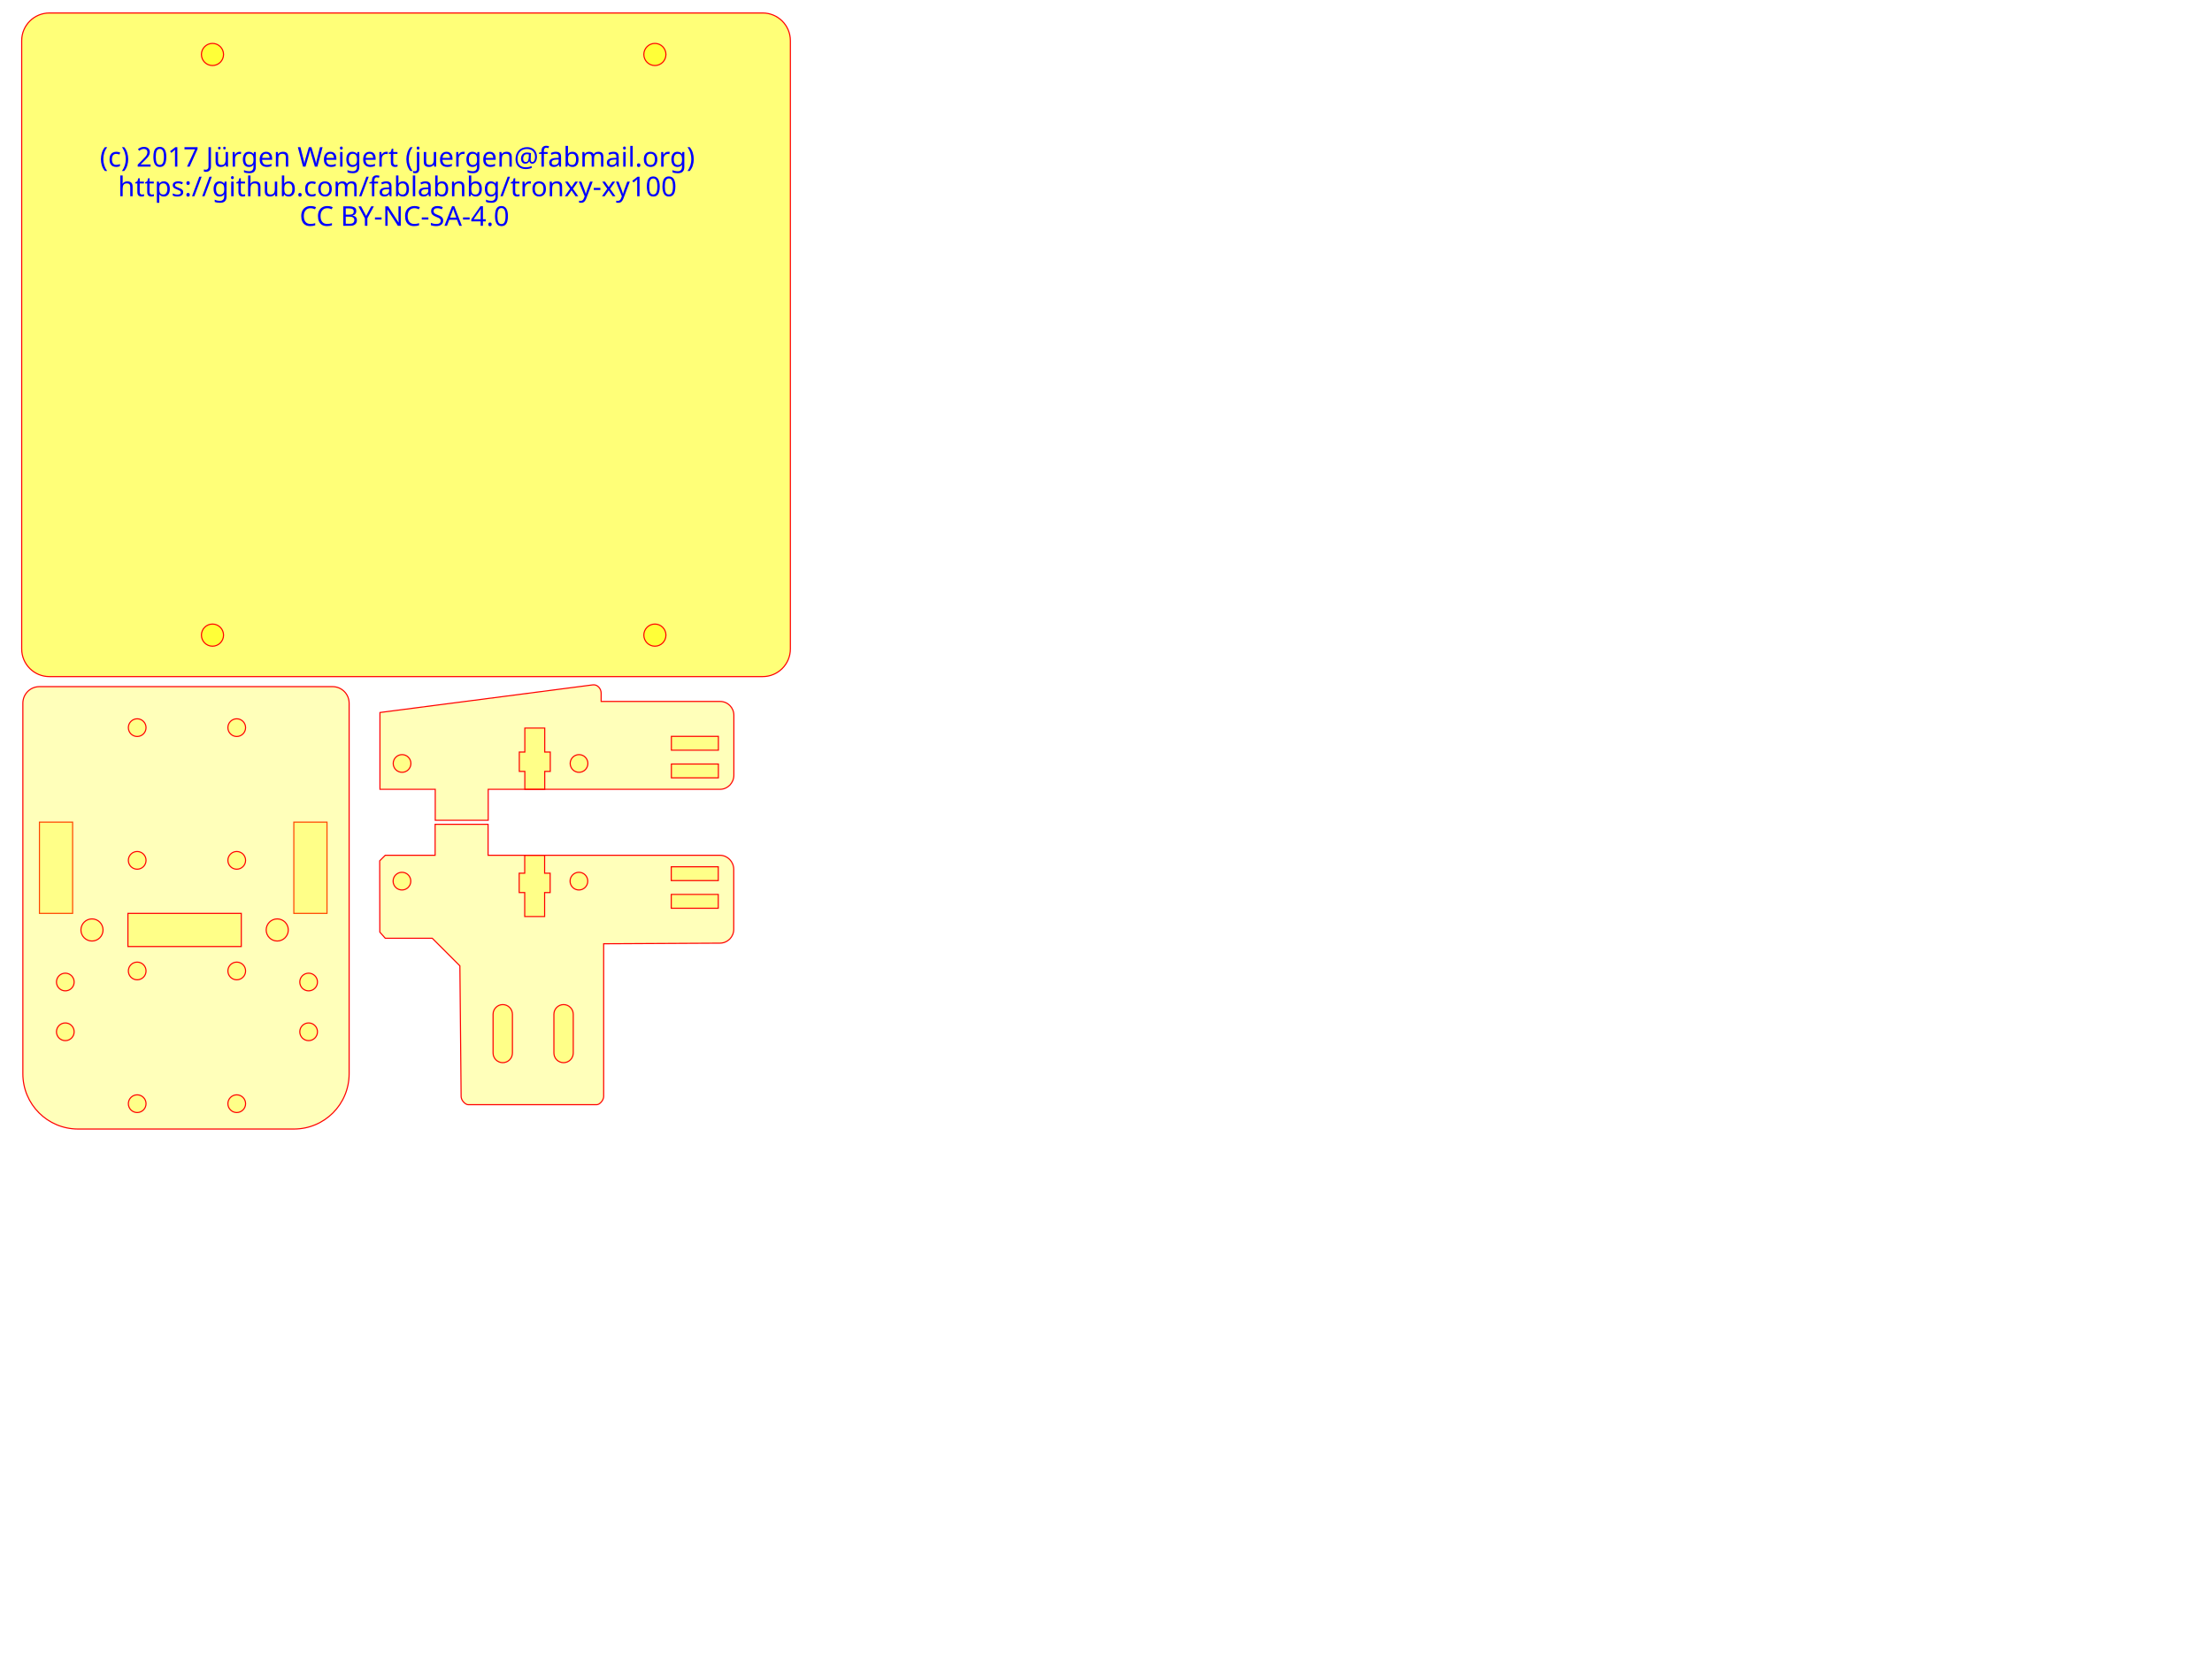
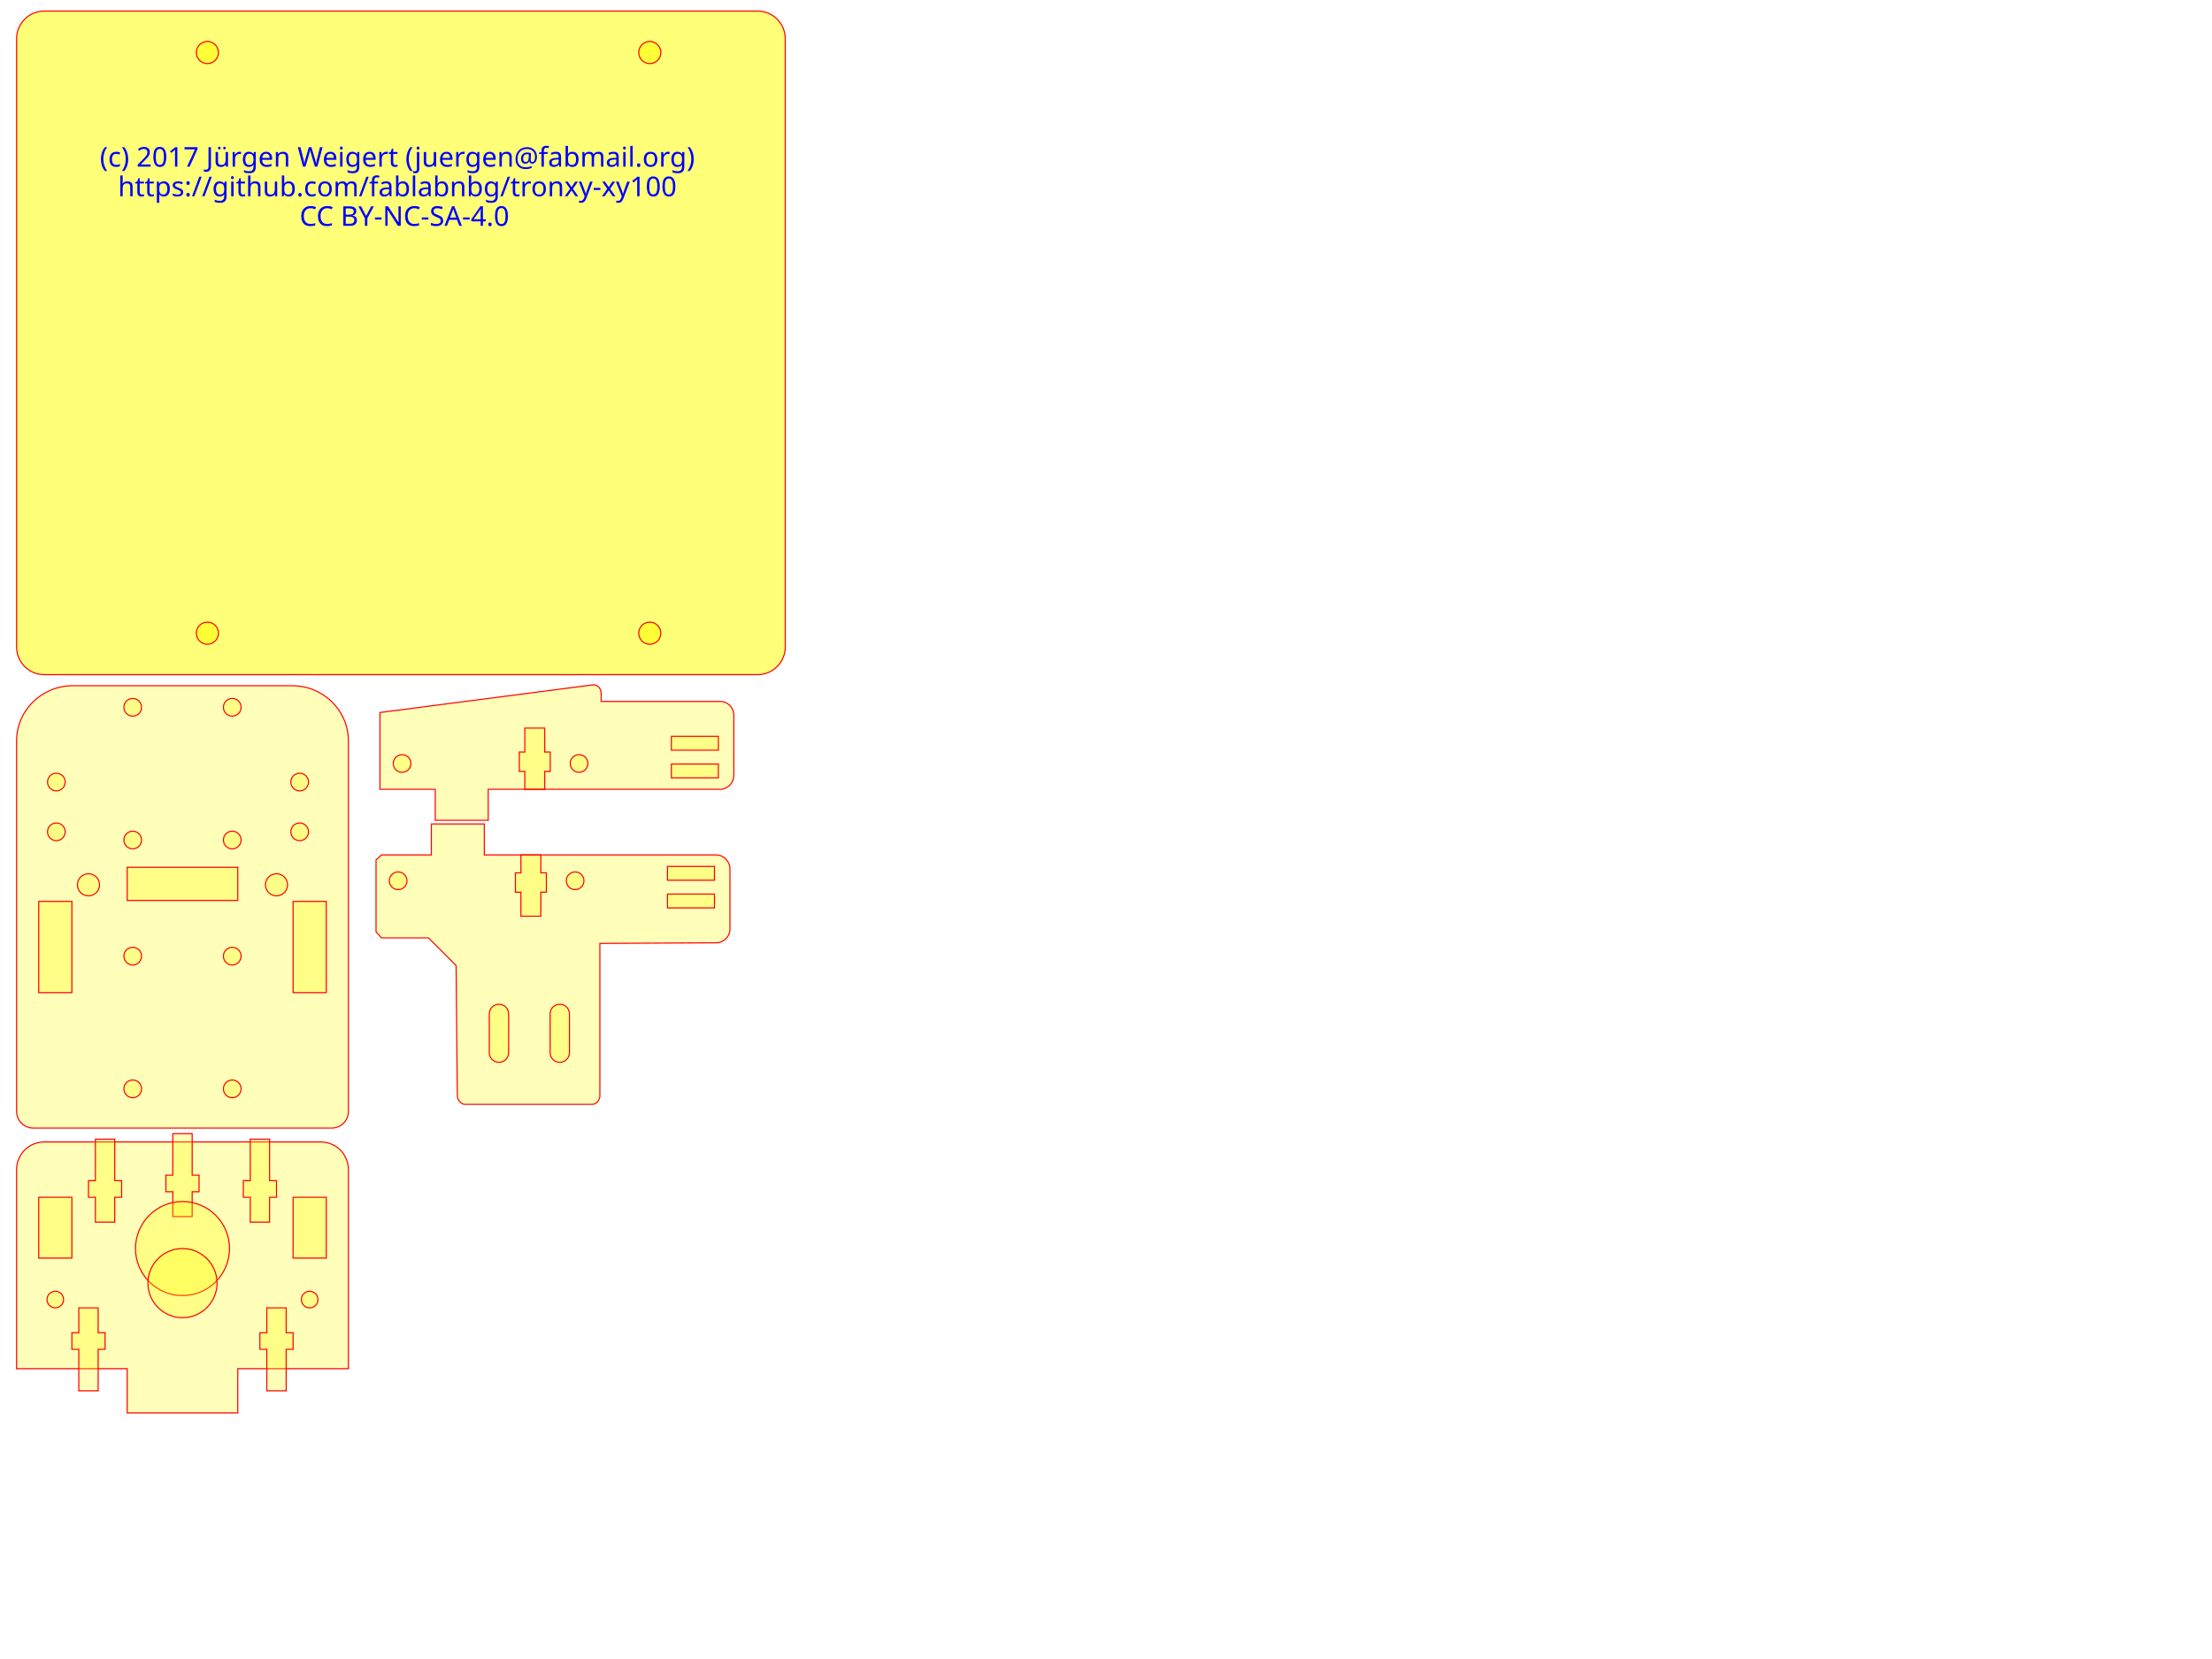
<svg xmlns="http://www.w3.org/2000/svg" version="1.1" id="svg2" width="400mm" height="300mm" viewBox="0 0 1511.811 1133.858">
  <defs id="defs6">
    <clipPath id="clipPath29" clipPathUnits="userSpaceOnUse">
      <rect y="21.338" x="8.298" height="387.634" width="482.468" id="rect31" style="opacity:1;fill:#ffff00;fill-opacity:0.531;stroke:#0000ff;stroke-width:0.756;stroke-linecap:square;stroke-linejoin:miter;stroke-miterlimit:4;stroke-dasharray:none;stroke-opacity:1" />
    </clipPath>
    <clipPath id="clipPath29-1" clipPathUnits="userSpaceOnUse">
      <rect y="21.338" x="8.298" height="387.634" width="482.468" id="rect31-2" style="opacity:1;fill:#ffff00;fill-opacity:0.531;stroke:#0000ff;stroke-width:0.756;stroke-linecap:square;stroke-linejoin:miter;stroke-miterlimit:4;stroke-dasharray:none;stroke-opacity:1" />
    </clipPath>
    <clipPath clipPathUnits="userSpaceOnUse" id="clipPath29-5">
      <rect style="opacity:1;fill:#ffff00;fill-opacity:0.531;stroke:#0000ff;stroke-width:0.756;stroke-linecap:square;stroke-linejoin:miter;stroke-miterlimit:4;stroke-dasharray:none;stroke-opacity:1" id="rect31-3" width="482.468" height="387.634" x="8.298" y="21.338" />
    </clipPath>
    <clipPath id="clipPath29-6" clipPathUnits="userSpaceOnUse">
      <rect y="21.338" x="8.298" height="387.634" width="482.468" id="rect31-26" style="opacity:1;fill:#ffff00;fill-opacity:0.531;stroke:#0000ff;stroke-width:0.756;stroke-linecap:square;stroke-linejoin:miter;stroke-miterlimit:4;stroke-dasharray:none;stroke-opacity:1" />
    </clipPath>
    <clipPath clipPathUnits="userSpaceOnUse" id="clipPath29-5-1">
      <rect style="opacity:1;fill:#ffff00;fill-opacity:0.531;stroke:#0000ff;stroke-width:0.756;stroke-linecap:square;stroke-linejoin:miter;stroke-miterlimit:4;stroke-dasharray:none;stroke-opacity:1" id="rect31-3-8" width="482.468" height="387.634" x="8.298" y="21.338" />
    </clipPath>
    <clipPath id="clipPath29-7" clipPathUnits="userSpaceOnUse">
      <rect y="21.338" x="8.298" height="387.634" width="482.468" id="rect31-5" style="opacity:1;fill:#ffff00;fill-opacity:0.531;stroke:#0000ff;stroke-width:0.756;stroke-linecap:square;stroke-linejoin:miter;stroke-miterlimit:4;stroke-dasharray:none;stroke-opacity:1" />
    </clipPath>
    <clipPath id="clipPath29-4" clipPathUnits="userSpaceOnUse">
      <rect y="21.338" x="8.298" height="387.634" width="482.468" id="rect31-7" style="opacity:1;fill:#ffff00;fill-opacity:0.531;stroke:#0000ff;stroke-width:0.756;stroke-linecap:square;stroke-linejoin:miter;stroke-miterlimit:4;stroke-dasharray:none;stroke-opacity:1" />
    </clipPath>
    <clipPath clipPathUnits="userSpaceOnUse" id="clipPath29-5-8">
      <rect style="opacity:1;fill:#ffff00;fill-opacity:0.531;stroke:#0000ff;stroke-width:0.756;stroke-linecap:square;stroke-linejoin:miter;stroke-miterlimit:4;stroke-dasharray:none;stroke-opacity:1" id="rect31-3-4" width="482.468" height="387.634" x="8.298" y="21.338" />
    </clipPath>
  </defs>
-   <g id="g7717" transform="translate(-4.070752,-429.8464)">
+   <g id="g7717" transform="translate(-7.559056,-431.166)">
    <g id="g976">
      <rect style="opacity:1;fill:#ffff00;fill-opacity:0.531;stroke:#ff0000;stroke-width:0.756;stroke-linecap:square;stroke-linejoin:miter;stroke-miterlimit:4;stroke-dasharray:none;stroke-opacity:1" id="rect959" width="525.354" height="453.543" x="18.898" y="438.725" ry="18.898" rx="18.898" />
      <circle style="opacity:1;fill:#ffff00;fill-opacity:0.531;stroke:#ff0000;stroke-width:0.756;stroke-linecap:square;stroke-linejoin:miter;stroke-miterlimit:4;stroke-dasharray:none;stroke-opacity:1" id="path961" cx="451.654" cy="863.922" r="7.559" />
      <circle r="7.559" cy="863.922" cx="149.291" id="circle963" style="opacity:1;fill:#ffff00;fill-opacity:0.531;stroke:#ff0000;stroke-width:0.756;stroke-linecap:square;stroke-linejoin:miter;stroke-miterlimit:4;stroke-dasharray:none;stroke-opacity:1" />
      <circle r="7.559" cy="467.071" cx="451.654" id="circle967" style="opacity:1;fill:#ffff00;fill-opacity:0.531;stroke:#ff0000;stroke-width:0.756;stroke-linecap:square;stroke-linejoin:miter;stroke-miterlimit:4;stroke-dasharray:none;stroke-opacity:1" />
      <circle style="opacity:1;fill:#ffff00;fill-opacity:0.531;stroke:#ff0000;stroke-width:0.756;stroke-linecap:square;stroke-linejoin:miter;stroke-miterlimit:4;stroke-dasharray:none;stroke-opacity:1" id="circle969" cx="149.291" cy="467.071" r="7.559" />
    </g>
  </g>
  <text xml:space="preserve" style="font-style:normal;font-weight:normal;font-size:18.667px;line-height:20.22px;font-family:sans-serif;text-align:center;letter-spacing:0px;word-spacing:0px;text-anchor:middle;fill:#0000ff;fill-opacity:1;stroke:none;stroke-width:1px;stroke-linecap:butt;stroke-linejoin:miter;stroke-opacity:1" x="283.691" y="113.904" id="text9156">
    <tspan id="tspan9154" x="283.691" y="113.904">(c) 2017 Jürgen Weigert (juergen@fabmail.org)</tspan>
    <tspan x="283.691" y="134.125" id="tspan9158">https://github.com/fablabnbg/tronxy-xy100</tspan>
    <tspan x="283.691" y="154.345" id="tspan9160">CC BY-NC-SA-4.0</tspan>
  </text>
-   <g id="g5130" transform="rotate(-180,364.9775,399.204)">
-     <rect y="174.158" x="506.457" height="62.362" width="22.677" id="rect5073" style="opacity:1;fill:#ffff00;fill-opacity:0.271;stroke:#ff0000;stroke-width:0.756;stroke-linecap:square;stroke-linejoin:miter;stroke-miterlimit:4;stroke-dasharray:none;stroke-opacity:1" />
-     <rect style="opacity:1;fill:#ffff00;fill-opacity:0.271;stroke:#ff0000;stroke-width:0.756;stroke-linecap:square;stroke-linejoin:miter;stroke-miterlimit:4;stroke-dasharray:none;stroke-opacity:1" id="rect5075" width="22.677" height="62.362" x="680.315" y="174.158" />
-     <path id="rect5079" d="m 529.135,26.756 c -20.939,0 -37.797,16.858 -37.797,37.797 v 30.234 34.018 188.976 c 0,6.282 5.058,11.338 11.34,11.338 h 200.314 c 6.282,0 11.338,-5.056 11.338,-11.338 V 128.805 94.787 64.553 c 0,-20.939 -16.856,-37.797 -37.795,-37.797 z" style="opacity:1;fill:#ffff00;fill-opacity:0.271;stroke:#ff0000;stroke-width:0.756;stroke-linecap:square;stroke-linejoin:miter;stroke-miterlimit:4;stroke-dasharray:none;stroke-opacity:1" />
-     <rect transform="rotate(90)" y="-642.52" x="151.481" height="77.48" width="22.677" id="rect5077" style="opacity:1;fill:#ffff00;fill-opacity:0.271;stroke:#ff0000;stroke-width:0.756;stroke-linecap:square;stroke-linejoin:miter;stroke-miterlimit:4;stroke-dasharray:none;stroke-opacity:1" />
-     <circle r="6.047" cy="44.09" cx="568.156" id="path5084" style="opacity:1;fill:#ffff00;fill-opacity:0.271;stroke:#ff0000;stroke-width:0.756;stroke-linecap:square;stroke-linejoin:miter;stroke-miterlimit:4;stroke-dasharray:none;stroke-opacity:1" />
-     <circle style="opacity:1;fill:#ffff00;fill-opacity:0.271;stroke:#ff0000;stroke-width:0.756;stroke-linecap:square;stroke-linejoin:miter;stroke-miterlimit:4;stroke-dasharray:none;stroke-opacity:1" id="circle5086" cx="636.187" cy="44.09" r="6.047" />
-     <circle r="6.047" cy="134.799" cx="636.187" id="circle5088" style="opacity:1;fill:#ffff00;fill-opacity:0.271;stroke:#ff0000;stroke-width:0.756;stroke-linecap:square;stroke-linejoin:miter;stroke-miterlimit:4;stroke-dasharray:none;stroke-opacity:1" />
-     <circle style="opacity:1;fill:#ffff00;fill-opacity:0.271;stroke:#ff0000;stroke-width:0.756;stroke-linecap:square;stroke-linejoin:miter;stroke-miterlimit:4;stroke-dasharray:none;stroke-opacity:1" id="circle5090" cx="568.156" cy="134.799" r="6.047" />
-     <circle r="6.047" cy="210.389" cx="568.156" id="circle5092" style="opacity:1;fill:#ffff00;fill-opacity:0.271;stroke:#ff0000;stroke-width:0.756;stroke-linecap:square;stroke-linejoin:miter;stroke-miterlimit:4;stroke-dasharray:none;stroke-opacity:1" />
-     <circle style="opacity:1;fill:#ffff00;fill-opacity:0.271;stroke:#ff0000;stroke-width:0.756;stroke-linecap:square;stroke-linejoin:miter;stroke-miterlimit:4;stroke-dasharray:none;stroke-opacity:1" id="circle5094" cx="636.187" cy="210.389" r="6.047" />
-     <circle r="6.047" cy="301.098" cx="636.187" id="circle5096" style="opacity:1;fill:#ffff00;fill-opacity:0.271;stroke:#ff0000;stroke-width:0.756;stroke-linecap:square;stroke-linejoin:miter;stroke-miterlimit:4;stroke-dasharray:none;stroke-opacity:1" />
-     <circle style="opacity:1;fill:#ffff00;fill-opacity:0.271;stroke:#ff0000;stroke-width:0.756;stroke-linecap:square;stroke-linejoin:miter;stroke-miterlimit:4;stroke-dasharray:none;stroke-opacity:1" id="circle5098" cx="568.156" cy="301.098" r="6.047" />
+   <g id="g5130" transform="translate(-480.506,441.2771)">
+     <path id="rect5079" d="m 530.282,27.384 c -21.293,0 -38.438,16.858 -38.438,37.797 v 30.234 34.018 188.976 c 0,6.282 5.144,11.338 11.532,11.338 h 203.71 c 6.388,0 11.53,-5.056 11.53,-11.338 V 129.433 95.415 65.181 c 0,-20.939 -17.142,-37.797 -38.436,-37.797 z" style="opacity:1;fill:#ffff00;fill-opacity:0.271;stroke:#ff0000;stroke-width:0.756;stroke-linecap:square;stroke-linejoin:miter;stroke-miterlimit:4;stroke-dasharray:none;stroke-opacity:1" />
+     <rect y="174.786" x="506.963" height="62.362" width="22.677" id="rect5073" style="opacity:1;fill:#ffff00;fill-opacity:0.271;stroke:#ff0000;stroke-width:0.756;stroke-linecap:square;stroke-linejoin:miter;stroke-miterlimit:4;stroke-dasharray:none;stroke-opacity:1" />
+     <rect style="opacity:1;fill:#ffff00;fill-opacity:0.271;stroke:#ff0000;stroke-width:0.756;stroke-linecap:square;stroke-linejoin:miter;stroke-miterlimit:4;stroke-dasharray:none;stroke-opacity:1" id="rect5075" width="22.677" height="62.362" x="680.821" y="174.786" />
+     <rect transform="rotate(90)" y="-643.026" x="151.481" height="75.591" width="22.677" id="rect5077" style="opacity:1;fill:#ffff00;fill-opacity:0.271;stroke:#ff0000;stroke-width:0.756;stroke-linecap:square;stroke-linejoin:miter;stroke-miterlimit:4;stroke-dasharray:none;stroke-opacity:1" />
+     <g id="g5636" transform="translate(3.059159,-1.965778)">
+       <circle style="opacity:1;fill:#ffff00;fill-opacity:0.271;stroke:#ff0000;stroke-width:0.756;stroke-linecap:square;stroke-linejoin:miter;stroke-miterlimit:4;stroke-dasharray:none;stroke-opacity:1" id="path5084" cx="568.156" cy="44.09" r="6.047" />
+       <circle r="6.047" cy="44.09" cx="636.187" id="circle5086" style="opacity:1;fill:#ffff00;fill-opacity:0.271;stroke:#ff0000;stroke-width:0.756;stroke-linecap:square;stroke-linejoin:miter;stroke-miterlimit:4;stroke-dasharray:none;stroke-opacity:1" />
+       <circle style="opacity:1;fill:#ffff00;fill-opacity:0.271;stroke:#ff0000;stroke-width:0.756;stroke-linecap:square;stroke-linejoin:miter;stroke-miterlimit:4;stroke-dasharray:none;stroke-opacity:1" id="circle5088" cx="636.187" cy="134.799" r="6.047" />
+       <circle r="6.047" cy="134.799" cx="568.156" id="circle5090" style="opacity:1;fill:#ffff00;fill-opacity:0.271;stroke:#ff0000;stroke-width:0.756;stroke-linecap:square;stroke-linejoin:miter;stroke-miterlimit:4;stroke-dasharray:none;stroke-opacity:1" />
+     </g>
+     <g id="g5630" transform="translate(3.059159,1.813752)">
+       <circle style="opacity:1;fill:#ffff00;fill-opacity:0.271;stroke:#ff0000;stroke-width:0.756;stroke-linecap:square;stroke-linejoin:miter;stroke-miterlimit:4;stroke-dasharray:none;stroke-opacity:1" id="circle5092" cx="568.156" cy="210.389" r="6.047" />
+       <circle r="6.047" cy="210.389" cx="636.187" id="circle5094" style="opacity:1;fill:#ffff00;fill-opacity:0.271;stroke:#ff0000;stroke-width:0.756;stroke-linecap:square;stroke-linejoin:miter;stroke-miterlimit:4;stroke-dasharray:none;stroke-opacity:1" />
+       <circle style="opacity:1;fill:#ffff00;fill-opacity:0.271;stroke:#ff0000;stroke-width:0.756;stroke-linecap:square;stroke-linejoin:miter;stroke-miterlimit:4;stroke-dasharray:none;stroke-opacity:1" id="circle5096" cx="636.187" cy="301.098" r="6.047" />
+       <circle r="6.047" cy="301.098" cx="568.156" id="circle5098" style="opacity:1;fill:#ffff00;fill-opacity:0.271;stroke:#ff0000;stroke-width:0.756;stroke-linecap:square;stroke-linejoin:miter;stroke-miterlimit:4;stroke-dasharray:none;stroke-opacity:1" />
+     </g>
    <circle r="6.047" cy="93.224" cx="519.022" id="circle5100" style="opacity:1;fill:#ffff00;fill-opacity:0.271;stroke:#ff0000;stroke-width:0.756;stroke-linecap:square;stroke-linejoin:miter;stroke-miterlimit:4;stroke-dasharray:none;stroke-opacity:1" />
    <circle style="opacity:1;fill:#ffff00;fill-opacity:0.271;stroke:#ff0000;stroke-width:0.756;stroke-linecap:square;stroke-linejoin:miter;stroke-miterlimit:4;stroke-dasharray:none;stroke-opacity:1" id="circle5102" cx="519.022" cy="127.24" r="6.047" />
    <circle r="6.047" cy="127.24" cx="685.321" id="circle5104" style="opacity:1;fill:#ffff00;fill-opacity:0.271;stroke:#ff0000;stroke-width:0.756;stroke-linecap:square;stroke-linejoin:miter;stroke-miterlimit:4;stroke-dasharray:none;stroke-opacity:1" />
    <circle style="opacity:1;fill:#ffff00;fill-opacity:0.271;stroke:#ff0000;stroke-width:0.756;stroke-linecap:square;stroke-linejoin:miter;stroke-miterlimit:4;stroke-dasharray:none;stroke-opacity:1" id="circle5106" cx="685.321" cy="93.224" r="6.047" />
-     <circle r="7.559" cy="162.82" cx="540.473" id="path5108" style="opacity:1;fill:#ffff00;fill-opacity:0.271;stroke:#ff0000;stroke-width:0.756;stroke-linecap:square;stroke-linejoin:miter;stroke-miterlimit:4;stroke-dasharray:none;stroke-opacity:1" />
-     <circle style="opacity:1;fill:#ffff00;fill-opacity:0.271;stroke:#ff0000;stroke-width:0.756;stroke-linecap:square;stroke-linejoin:miter;stroke-miterlimit:4;stroke-dasharray:none;stroke-opacity:1" id="circle5110" cx="667.087" cy="162.82" r="7.559" />
+     <circle r="7.559" cy="163.447" cx="540.979" id="path5108" style="opacity:1;fill:#ffff00;fill-opacity:0.271;stroke:#ff0000;stroke-width:0.756;stroke-linecap:square;stroke-linejoin:miter;stroke-miterlimit:4;stroke-dasharray:none;stroke-opacity:1" />
+     <circle style="opacity:1;fill:#ffff00;fill-opacity:0.271;stroke:#ff0000;stroke-width:0.756;stroke-linecap:square;stroke-linejoin:miter;stroke-miterlimit:4;stroke-dasharray:none;stroke-opacity:1" id="circle5110" cx="669.482" cy="163.447" r="7.559" />
  </g>
  <g transform="rotate(90,61.6592,470.4457)" id="g4921-9">
    <path style="opacity:1;fill:#ffff00;fill-opacity:0.271;stroke:#ff0000;stroke-width:0.756;stroke-linecap:square;stroke-linejoin:miter;stroke-miterlimit:4;stroke-dasharray:none;stroke-opacity:1" d="m 130.673,39.984 c 0,-5.235 -4.403,-9.449 -9.638,-9.449 H 80.074 c -5.235,0 -9.475,4.215 -9.449,9.449 v 81.26 h -5.668 c -3.141,0 -6.074,2.555 -5.67,5.67 L 78.184,272.426 v 0 h 52.489 v -37.795 h 21.165 v -36.201 h -21.165 z" id="path4909-7" />
    <path style="opacity:1;fill:#ffff00;fill-opacity:0.271;stroke:#ff0000;stroke-width:0.756;stroke-linecap:square;stroke-linejoin:miter;stroke-miterlimit:4;stroke-dasharray:none;stroke-opacity:1" d="m 105.205,156.016 v 3.781 H 88.818 v 13.605 h 16.387 v 3.779 h 13.227 v -3.779 h 12.242 v -13.605 h -12.242 v -3.781 z" id="path4911-3" />
    <circle style="opacity:1;fill:#ffff00;fill-opacity:0.271;stroke:#ff0000;stroke-width:0.756;stroke-linecap:square;stroke-linejoin:miter;stroke-miterlimit:4;stroke-dasharray:none;stroke-opacity:1" id="circle4913-6" cx="113.008" cy="136.363" r="6.047" />
    <circle r="6.047" cy="257.308" cx="113.008" id="circle4915-1" style="opacity:1;fill:#ffff00;fill-opacity:0.271;stroke:#ff0000;stroke-width:0.756;stroke-linecap:square;stroke-linejoin:miter;stroke-miterlimit:4;stroke-dasharray:none;stroke-opacity:1" />
    <rect style="opacity:1;fill:#ffff00;fill-opacity:0.271;stroke:#ff0000;stroke-width:0.756;stroke-linecap:square;stroke-linejoin:miter;stroke-miterlimit:4;stroke-dasharray:none;stroke-opacity:1" id="rect4917-2" width="9.449" height="32.126" x="113.386" y="41.119" />
    <rect y="41.119" x="94.488" height="32.126" width="9.449" id="rect4919-9" style="opacity:1;fill:#ffff00;fill-opacity:0.271;stroke:#ff0000;stroke-width:0.756;stroke-linecap:square;stroke-linejoin:miter;stroke-miterlimit:4;stroke-dasharray:none;stroke-opacity:1" />
  </g>
-   <g id="g4985-1" transform="rotate(90,129.5984,423.129)">
+   <g id="g4985-1" transform="rotate(90,128.4235,421.7148)">
    <g transform="matrix(-1,0,0,1,421.6969,20.70467)" id="g4733-0">
-       <path style="opacity:1;fill:#ffff00;fill-opacity:0.271;stroke:#ff0000;stroke-width:0.756;stroke-linecap:square;stroke-linejoin:miter;stroke-miterlimit:4;stroke-dasharray:none;stroke-opacity:1" d="m -34.114,119.438 c -2.591,0 -5.669,2.656 -5.669,4.792 v 87.807 c 0,1.89 2.908,4.862 5.669,4.831 l 89.197,0.839 18.898,18.898 -10e-7,32.126 4.204,3.697 48.71,0.083 3.78,-3.78 1e-5,-34.098 h 21.165 v -36.201 h -21.165 l -3e-5,-158.445 c 0,-5.235 -4.403,-9.449 -9.638,-9.449 H 80.074 c -5.235,0 -9.421,4.215 -9.449,9.449 l -0.424,79.453 z" id="rect3902-6" />
+       <path style="opacity:1;fill:#ffff00;fill-opacity:0.271;stroke:#ff0000;stroke-width:0.756;stroke-linecap:square;stroke-linejoin:miter;stroke-miterlimit:4;stroke-dasharray:none;stroke-opacity:1" d="m -34.114,119.438 c -2.591,0 -5.669,2.656 -5.669,4.792 v 87.807 c 0,1.89 2.908,4.862 5.669,4.831 l 89.197,0.839 18.898,18.898 -10e-7,32.126 4.157,3.697 h 49.134 l 3.402,-3.697 1e-5,-34.098 h 21.165 v -36.201 h -21.165 l -3e-5,-158.445 c 0,-5.235 -4.403,-9.449 -9.638,-9.449 H 80.074 c -5.235,0 -9.421,4.215 -9.449,9.449 l -0.424,79.453 z" id="rect3902-6" />
      <path style="opacity:1;fill:#ffff00;fill-opacity:0.271;stroke:#ff0000;stroke-width:0.756;stroke-linecap:square;stroke-linejoin:miter;stroke-miterlimit:4;stroke-dasharray:none;stroke-opacity:1" d="m 105.205,156.016 v 3.781 H 88.818 v 13.605 h 16.387 v 3.779 h 13.227 v -3.779 h 12.242 v -13.605 h -12.242 v -3.781 z" id="rect4712-3" />
      <circle style="opacity:1;fill:#ffff00;fill-opacity:0.271;stroke:#ff0000;stroke-width:0.756;stroke-linecap:square;stroke-linejoin:miter;stroke-miterlimit:4;stroke-dasharray:none;stroke-opacity:1" id="path4717-2" cx="113.008" cy="136.363" r="6.047" />
      <circle r="6.047" cy="257.308" cx="113.008" id="circle4719-0" style="opacity:1;fill:#ffff00;fill-opacity:0.271;stroke:#ff0000;stroke-width:0.756;stroke-linecap:square;stroke-linejoin:miter;stroke-miterlimit:4;stroke-dasharray:none;stroke-opacity:1" />
      <rect style="opacity:1;fill:#ffff00;fill-opacity:0.271;stroke:#ff0000;stroke-width:0.756;stroke-linecap:square;stroke-linejoin:miter;stroke-miterlimit:4;stroke-dasharray:none;stroke-opacity:1" id="rect4723-6" width="9.449" height="32.126" x="113.386" y="41.119" />
      <rect y="41.119" x="94.488" height="32.126" width="9.449" id="rect4725-1" style="opacity:1;fill:#ffff00;fill-opacity:0.271;stroke:#ff0000;stroke-width:0.756;stroke-linecap:square;stroke-linejoin:miter;stroke-miterlimit:4;stroke-dasharray:none;stroke-opacity:1" />
    </g>
    <rect rx="6.614" ry="6.614" y="160.93" x="393.071" height="13.228" width="39.685" id="rect4972-5" style="opacity:1;fill:#ffff00;fill-opacity:0.271;stroke:#ff0000;stroke-width:0.756;stroke-linecap:square;stroke-linejoin:miter;stroke-miterlimit:4;stroke-dasharray:none;stroke-opacity:1" />
    <rect rx="6.614" style="opacity:1;fill:#ffff00;fill-opacity:0.271;stroke:#ff0000;stroke-width:0.756;stroke-linecap:square;stroke-linejoin:miter;stroke-miterlimit:4;stroke-dasharray:none;stroke-opacity:1" id="rect4974-5" width="39.685" height="13.228" x="393.071" y="202.505" ry="6.614" />
  </g>
+   <g transform="matrix(0,-3.779527,3.779527,0,-19.66396,1009.134)" id="g4797" style="opacity:1;fill:#ffff00;fill-opacity:0.271;stroke:#ff0000;stroke-width:0.2;stroke-miterlimit:4;stroke-dasharray:none;stroke-opacity:1">
+     <path id="rect4707" transform="scale(0.2645833)" d="M 73.701,31.002 V 106.594 H 43.465 v 75.59 h 30.236 v 75.59 H 209.764 c 10.469,0 18.898,-8.427 18.898,-18.896 V 49.9 c 0,-10.469 -8.429,-18.898 -18.898,-18.898 z" style="opacity:1;fill:#ffff00;fill-opacity:0.271;stroke:#ff0000;stroke-width:0.756;stroke-linecap:square;stroke-linejoin:miter;stroke-miterlimit:4;stroke-dasharray:none;stroke-dashoffset:0;stroke-opacity:1" />
+     <circle r="1.5" cy="15.203" cx="32" id="path4717" style="opacity:1;fill:#ffff00;fill-opacity:0.271;stroke:#ff0000;stroke-width:0.2;stroke-linecap:square;stroke-linejoin:miter;stroke-miterlimit:4;stroke-dasharray:none;stroke-dashoffset:0;stroke-opacity:1" />
+     <path id="rect4719" d="m 50.5,49.203 v 1.25 h -4.5 v 3.5 h 4.5 v 1.25 h 3 v -1.25 h 7.5 v -3.5 h -7.5 v -1.25 z" style="opacity:1;fill:#ffff00;fill-opacity:0.271;stroke:#ff0000;stroke-width:0.2;stroke-linecap:square;stroke-linejoin:miter;stroke-miterlimit:4;stroke-dasharray:none;stroke-dashoffset:0;stroke-opacity:1" />
+     <path style="opacity:1;fill:#ffff00;fill-opacity:0.271;stroke:#ff0000;stroke-width:0.2;stroke-linecap:square;stroke-linejoin:miter;stroke-miterlimit:4;stroke-dasharray:none;stroke-dashoffset:0;stroke-opacity:1" d="m 50.5,21.203 v 1.25 h -4.5 v 3.5 h 4.5 v 1.25 h 3 v -1.25 h 7.5 v -3.5 h -7.5 v -1.25 z" id="path4761" />
+     <path style="opacity:1;fill:#ffff00;fill-opacity:0.271;stroke:#ff0000;stroke-width:0.2;stroke-linecap:square;stroke-linejoin:miter;stroke-miterlimit:4;stroke-dasharray:none;stroke-dashoffset:0;stroke-opacity:1" d="m 26,52.203 v 1.25 h 4.5 v 3.5 h -4.5 v 1.25 H 23 V 56.953 H 15.5 V 53.453 H 23 v -1.25 z" id="path4769" />
+     <path id="path4771" d="m 26,18.203 v 1.25 h 4.5 v 3.5 h -4.5 v 1.25 H 23 V 22.953 H 15.5 V 19.453 H 23 v -1.25 z" style="opacity:1;fill:#ffff00;fill-opacity:0.271;stroke:#ff0000;stroke-width:0.2;stroke-linecap:square;stroke-linejoin:miter;stroke-miterlimit:4;stroke-dasharray:none;stroke-dashoffset:0;stroke-opacity:1" />
+     <path style="opacity:1;fill:#ffff00;fill-opacity:0.271;stroke:#ff0000;stroke-width:0.2;stroke-linecap:square;stroke-linejoin:miter;stroke-miterlimit:4;stroke-dasharray:none;stroke-dashoffset:0;stroke-opacity:1" d="m 51.5,35.203 v 1.25 h -4.5 v 3.5 h 4.5 v 1.25 h 3 v -1.25 h 7.5 v -3.5 h -7.5 v -1.25 z" id="path4773" />
+     <rect y="12.203" x="39.5" height="6" width="11" id="rect4775" style="opacity:1;fill:#ffff00;fill-opacity:0.271;stroke:#ff0000;stroke-width:0.2;stroke-linecap:square;stroke-linejoin:miter;stroke-miterlimit:4;stroke-dasharray:none;stroke-dashoffset:0;stroke-opacity:1" />
+     <rect style="opacity:1;fill:#ffff00;fill-opacity:0.271;stroke:#ff0000;stroke-width:0.2;stroke-linecap:square;stroke-linejoin:miter;stroke-miterlimit:4;stroke-dasharray:none;stroke-dashoffset:0;stroke-opacity:1" id="rect4777" width="11" height="6" x="39.5" y="58.203" />
+     <circle style="opacity:1;fill:#ffff00;fill-opacity:0.271;stroke:#ff0000;stroke-width:0.2;stroke-linecap:square;stroke-linejoin:miter;stroke-miterlimit:4;stroke-dasharray:none;stroke-dashoffset:0;stroke-opacity:1" id="circle4779" cx="32" cy="61.203" r="1.5" />
+     <circle r="8.5" cy="38.203" cx="41.222" id="path4781" style="opacity:1;fill:#ffff00;fill-opacity:0.271;stroke:#ff0000;stroke-width:0.2;stroke-linecap:square;stroke-linejoin:miter;stroke-miterlimit:4;stroke-dasharray:none;stroke-dashoffset:0;stroke-opacity:1" />
+     <circle style="opacity:1;fill:#ffff00;fill-opacity:0.271;stroke:#ff0000;stroke-width:0.2;stroke-linecap:square;stroke-linejoin:miter;stroke-miterlimit:4;stroke-dasharray:none;stroke-dashoffset:0;stroke-opacity:1" id="circle4783" cx="34.972" cy="38.203" r="6.25" />
+   </g>
</svg>
